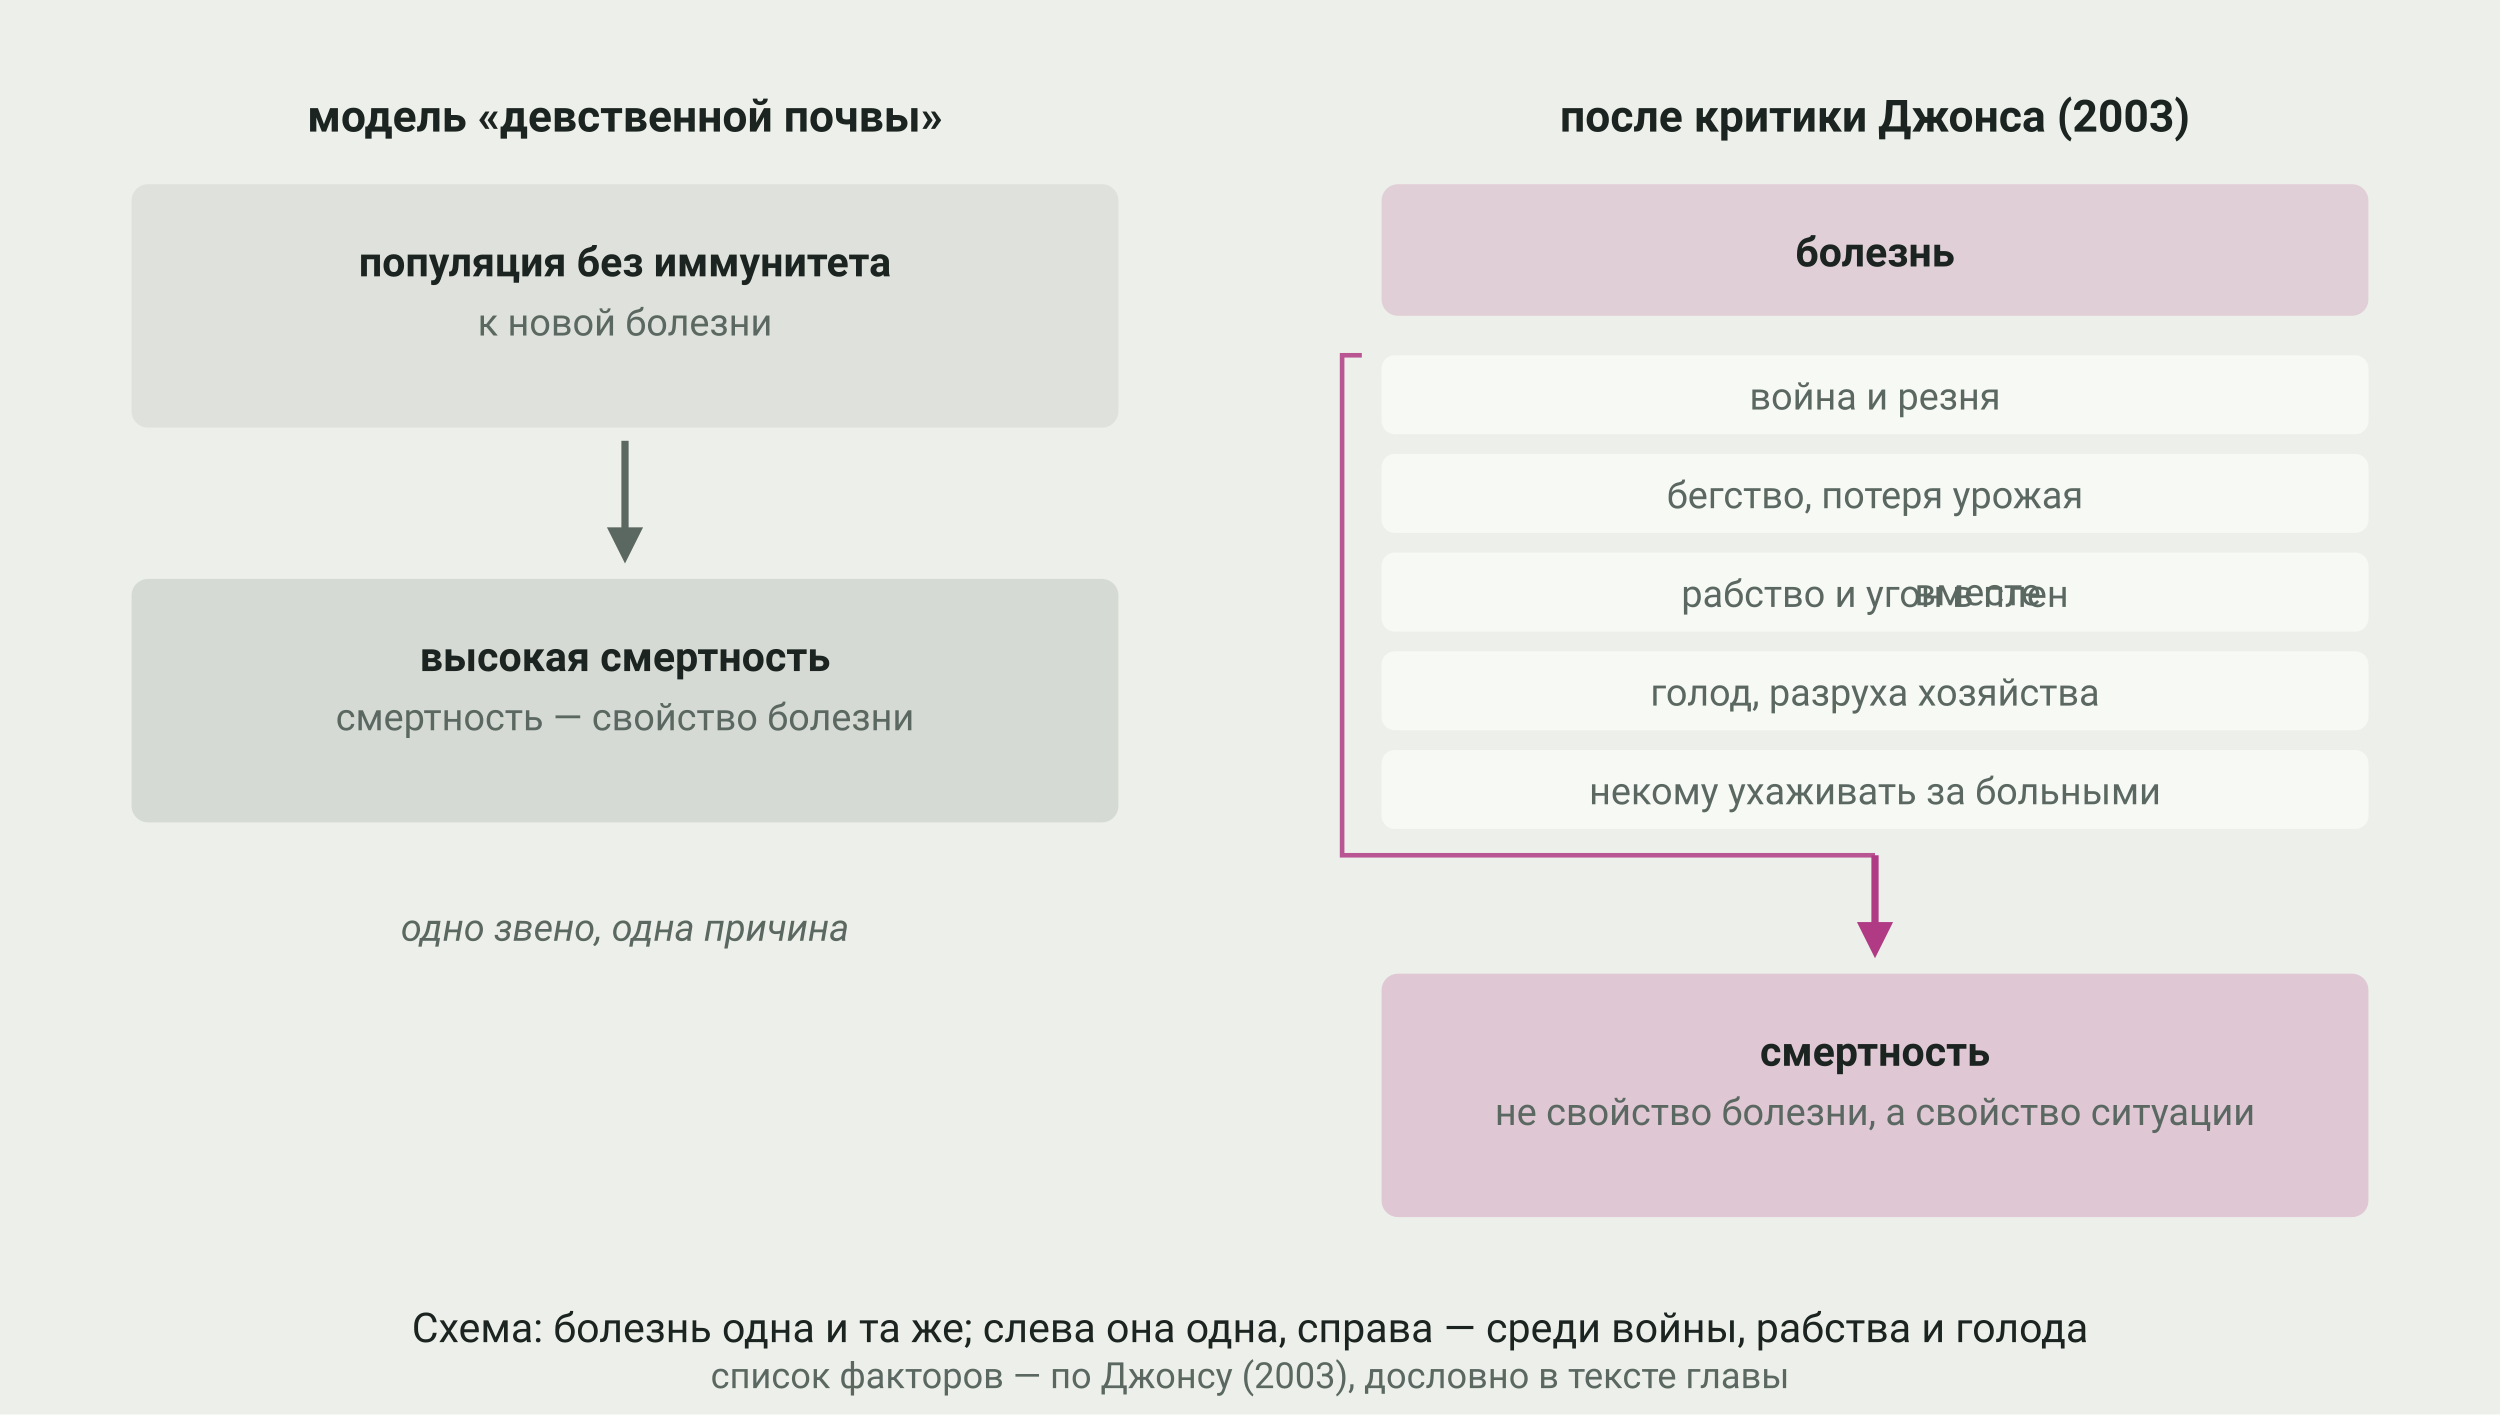
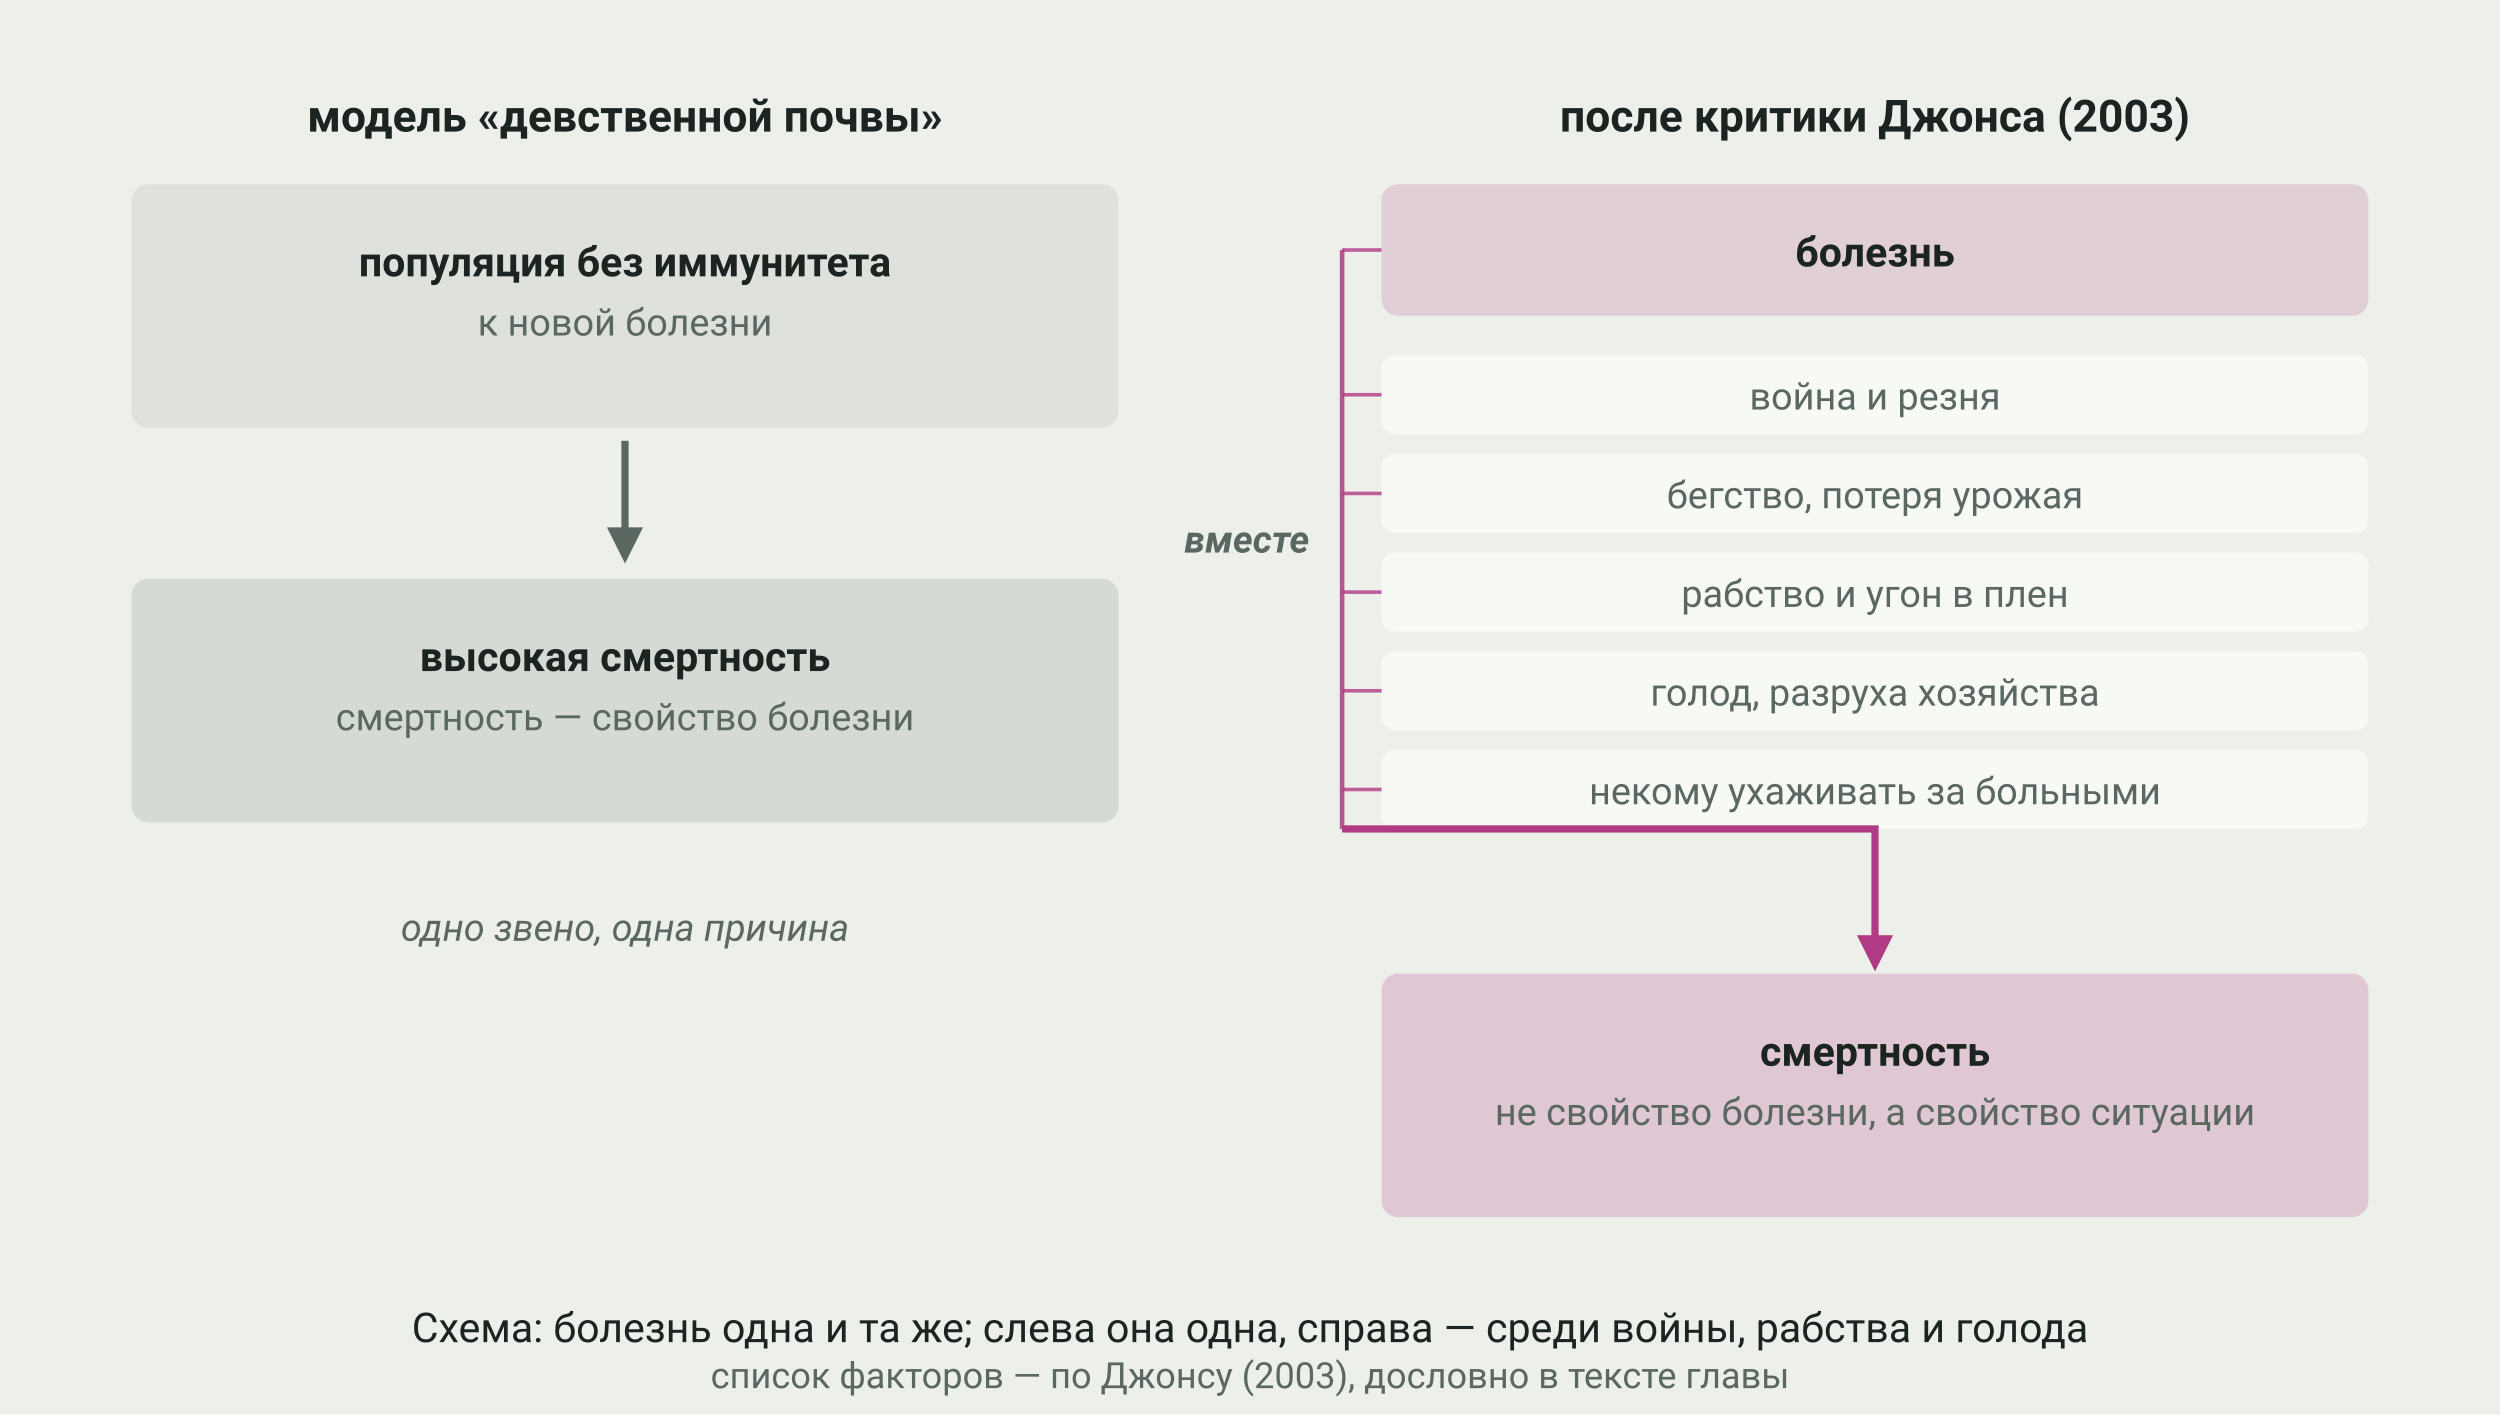
<svg xmlns="http://www.w3.org/2000/svg" viewBox="0 0 760 430" width="760" height="430" role="img" aria-labelledby="t d" font-family="'Alegreya Sans','Segoe UI',Roboto,'Helvetica Neue',Arial,sans-serif">
  <rect width="760" height="430" fill="#EDF0EA" />
  <defs>
    <marker id="head-v1" viewBox="0 0 10 10" refX="7" refY="5" markerWidth="5" markerHeight="5" orient="auto-start-reverse">
      <path d="M0,0L10,5L0,10z" fill="#5B6862" />
    </marker>
    <marker id="head-v2" viewBox="0 0 10 10" refX="7" refY="5" markerWidth="5" markerHeight="5" orient="auto-start-reverse">
      <path d="M0,0L10,5L0,10z" fill="#B03A84" />
    </marker>
  </defs>
  <text x="190.0" y="40.0" fill="#1B2420" font-size="13.5" text-anchor="middle" font-weight="700" font-family="'Alegreya Sans','Segoe UI',Roboto,'Helvetica Neue',Arial,sans-serif">модель «девственной почвы»</text>
  <rect x="40.0" y="56.0" width="300.0" height="74.0" rx="5" fill="#5B6862" fill-opacity="0.1" />
  <text x="190.0" y="84.0" fill="#1B2420" font-size="12.5" text-anchor="middle" font-weight="600" font-family="'Alegreya Sans','Segoe UI',Roboto,'Helvetica Neue',Arial,sans-serif">популяция без иммунитета</text>
  <text x="190.0" y="102.0" fill="#5B6862" font-size="11.5" text-anchor="middle" font-weight="400" font-family="'Alegreya Sans','Segoe UI',Roboto,'Helvetica Neue',Arial,sans-serif">к новой болезни</text>
  <path d="M190,134L190,168" stroke="#5B6862" stroke-width="2.2" marker-end="url(#head-v1)" />
  <rect x="40.0" y="176.0" width="300.0" height="74.0" rx="5" fill="#5B6862" fill-opacity="0.16" />
  <text x="190.0" y="204.0" fill="#1B2420" font-size="12.5" text-anchor="middle" font-weight="600" font-family="'Alegreya Sans','Segoe UI',Roboto,'Helvetica Neue',Arial,sans-serif">высокая смертность</text>
  <text x="190.0" y="222.0" fill="#5B6862" font-size="11.5" text-anchor="middle" font-weight="400" font-family="'Alegreya Sans','Segoe UI',Roboto,'Helvetica Neue',Arial,sans-serif">смертность — свойство болезни</text>
  <text x="190.0" y="286.0" fill="#5B6862" font-size="11.5" text-anchor="middle" font-weight="400" font-family="'Alegreya Sans','Segoe UI',Roboto,'Helvetica Neue',Arial,sans-serif" font-style="italic">одно звено, одна причина</text>
  <text x="570.0" y="40.0" fill="#1B2420" font-size="13.5" text-anchor="middle" font-weight="700" font-family="'Alegreya Sans','Segoe UI',Roboto,'Helvetica Neue',Arial,sans-serif">после критики Джонса (2003)</text>
  <rect x="420.0" y="56.0" width="300.0" height="40.0" rx="5" fill="#B03A84" fill-opacity="0.18" />
  <text x="570.0" y="81.0" fill="#1B2420" font-size="12.5" text-anchor="middle" font-weight="600" font-family="'Alegreya Sans','Segoe UI',Roboto,'Helvetica Neue',Arial,sans-serif">болезнь</text>
  <rect x="420.0" y="108.0" width="300.0" height="24.0" rx="4" fill="#F8FAF6" fill-opacity="0.9" />
  <text x="570.0" y="124.5" fill="#5B6862" font-size="11.5" text-anchor="middle" font-weight="400" font-family="'Alegreya Sans','Segoe UI',Roboto,'Helvetica Neue',Arial,sans-serif">война и резня</text>
+   <line x1="420.0" y1="120.0" x2="408.0" y2="120.0" stroke="#B03A84" stroke-width="1.1" stroke-opacity="0.8" />
  <rect x="420.0" y="138.0" width="300.0" height="24.0" rx="4" fill="#F8FAF6" fill-opacity="0.9" />
  <text x="570.0" y="154.5" fill="#5B6862" font-size="11.5" text-anchor="middle" font-weight="400" font-family="'Alegreya Sans','Segoe UI',Roboto,'Helvetica Neue',Arial,sans-serif">бегство, потеря урожая</text>
+   <line x1="420.0" y1="150.0" x2="408.0" y2="150.0" stroke="#B03A84" stroke-width="1.1" stroke-opacity="0.8" />
  <rect x="420.0" y="168.0" width="300.0" height="24.0" rx="4" fill="#F8FAF6" fill-opacity="0.9" />
  <text x="570.0" y="184.5" fill="#5B6862" font-size="11.5" text-anchor="middle" font-weight="400" font-family="'Alegreya Sans','Segoe UI',Roboto,'Helvetica Neue',Arial,sans-serif">рабство и угон в плен</text>
+   <line x1="420.0" y1="180.0" x2="408.0" y2="180.0" stroke="#B03A84" stroke-width="1.1" stroke-opacity="0.8" />
  <rect x="420.0" y="198.0" width="300.0" height="24.0" rx="4" fill="#F8FAF6" fill-opacity="0.9" />
  <text x="570.0" y="214.5" fill="#5B6862" font-size="11.5" text-anchor="middle" font-weight="400" font-family="'Alegreya Sans','Segoe UI',Roboto,'Helvetica Neue',Arial,sans-serif">голод, разруха хозяйства</text>
+   <line x1="420.0" y1="210.0" x2="408.0" y2="210.0" stroke="#B03A84" stroke-width="1.1" stroke-opacity="0.8" />
  <rect x="420.0" y="228.0" width="300.0" height="24.0" rx="4" fill="#F8FAF6" fill-opacity="0.9" />
  <text x="570.0" y="244.5" fill="#5B6862" font-size="11.5" text-anchor="middle" font-weight="400" font-family="'Alegreya Sans','Segoe UI',Roboto,'Helvetica Neue',Arial,sans-serif">некому ухаживать за больными</text>
-   <path d="M414,108H408V260.0H414 M570,260.0H408" stroke="#B03A84" stroke-width="1.4" fill="none" opacity=".85" />
-   <path d="M570,260.0L570,288" stroke="#B03A84" stroke-width="2.2" marker-end="url(#head-v2)" />
-   <text x="582.0" y="184.0" fill="#5B6862" font-size="11.5" text-anchor="start" font-weight="400" font-family="'Alegreya Sans','Segoe UI',Roboto,'Helvetica Neue',Arial,sans-serif">вместе</text>
+   <line x1="420.0" y1="240.0" x2="408.0" y2="240.0" stroke="#B03A84" stroke-width="1.1" stroke-opacity="0.8" />
+   <line x1="420.0" y1="76.0" x2="408.0" y2="76.0" stroke="#B03A84" stroke-width="1.1" stroke-opacity="0.8" />
+   <path d="M408,76V252.0" stroke="#B03A84" stroke-width="1.4" fill="none" opacity=".85" />
+   <path d="M408,252.0H570V292" stroke="#B03A84" stroke-width="2.2" fill="none" marker-end="url(#head-v2)" />
+   <text x="398.0" y="168.0" fill="#5B6862" font-size="11.5" text-anchor="end" font-weight="600" font-family="'Alegreya Sans','Segoe UI',Roboto,'Helvetica Neue',Arial,sans-serif" font-style="italic">вместе</text>
  <rect x="420.0" y="296.0" width="300.0" height="74.0" rx="5" fill="#B03A84" fill-opacity="0.22" />
  <text x="570.0" y="324.0" fill="#1B2420" font-size="12.5" text-anchor="middle" font-weight="700" font-family="'Alegreya Sans','Segoe UI',Roboto,'Helvetica Neue',Arial,sans-serif">смертность</text>
  <text x="570.0" y="342.0" fill="#5B6862" font-size="11.5" text-anchor="middle" font-weight="400" font-family="'Alegreya Sans','Segoe UI',Roboto,'Helvetica Neue',Arial,sans-serif">не свойство болезни, а свойство ситуации</text>
  <text x="380.0" y="408.0" fill="#1B2420" font-size="12.5" text-anchor="middle" font-weight="400" font-family="'Alegreya Sans','Segoe UI',Roboto,'Helvetica Neue',Arial,sans-serif">Схема: болезнь одна и та же; слева она одна, справа — среди войны, рабства и голода</text>
  <text x="380.0" y="422.0" fill="#5B6862" font-size="11" text-anchor="middle" font-weight="400" font-family="'Alegreya Sans','Segoe UI',Roboto,'Helvetica Neue',Arial,sans-serif">список факторов — по Джонсу (2003), дословно в тексте главы</text>
</svg>
